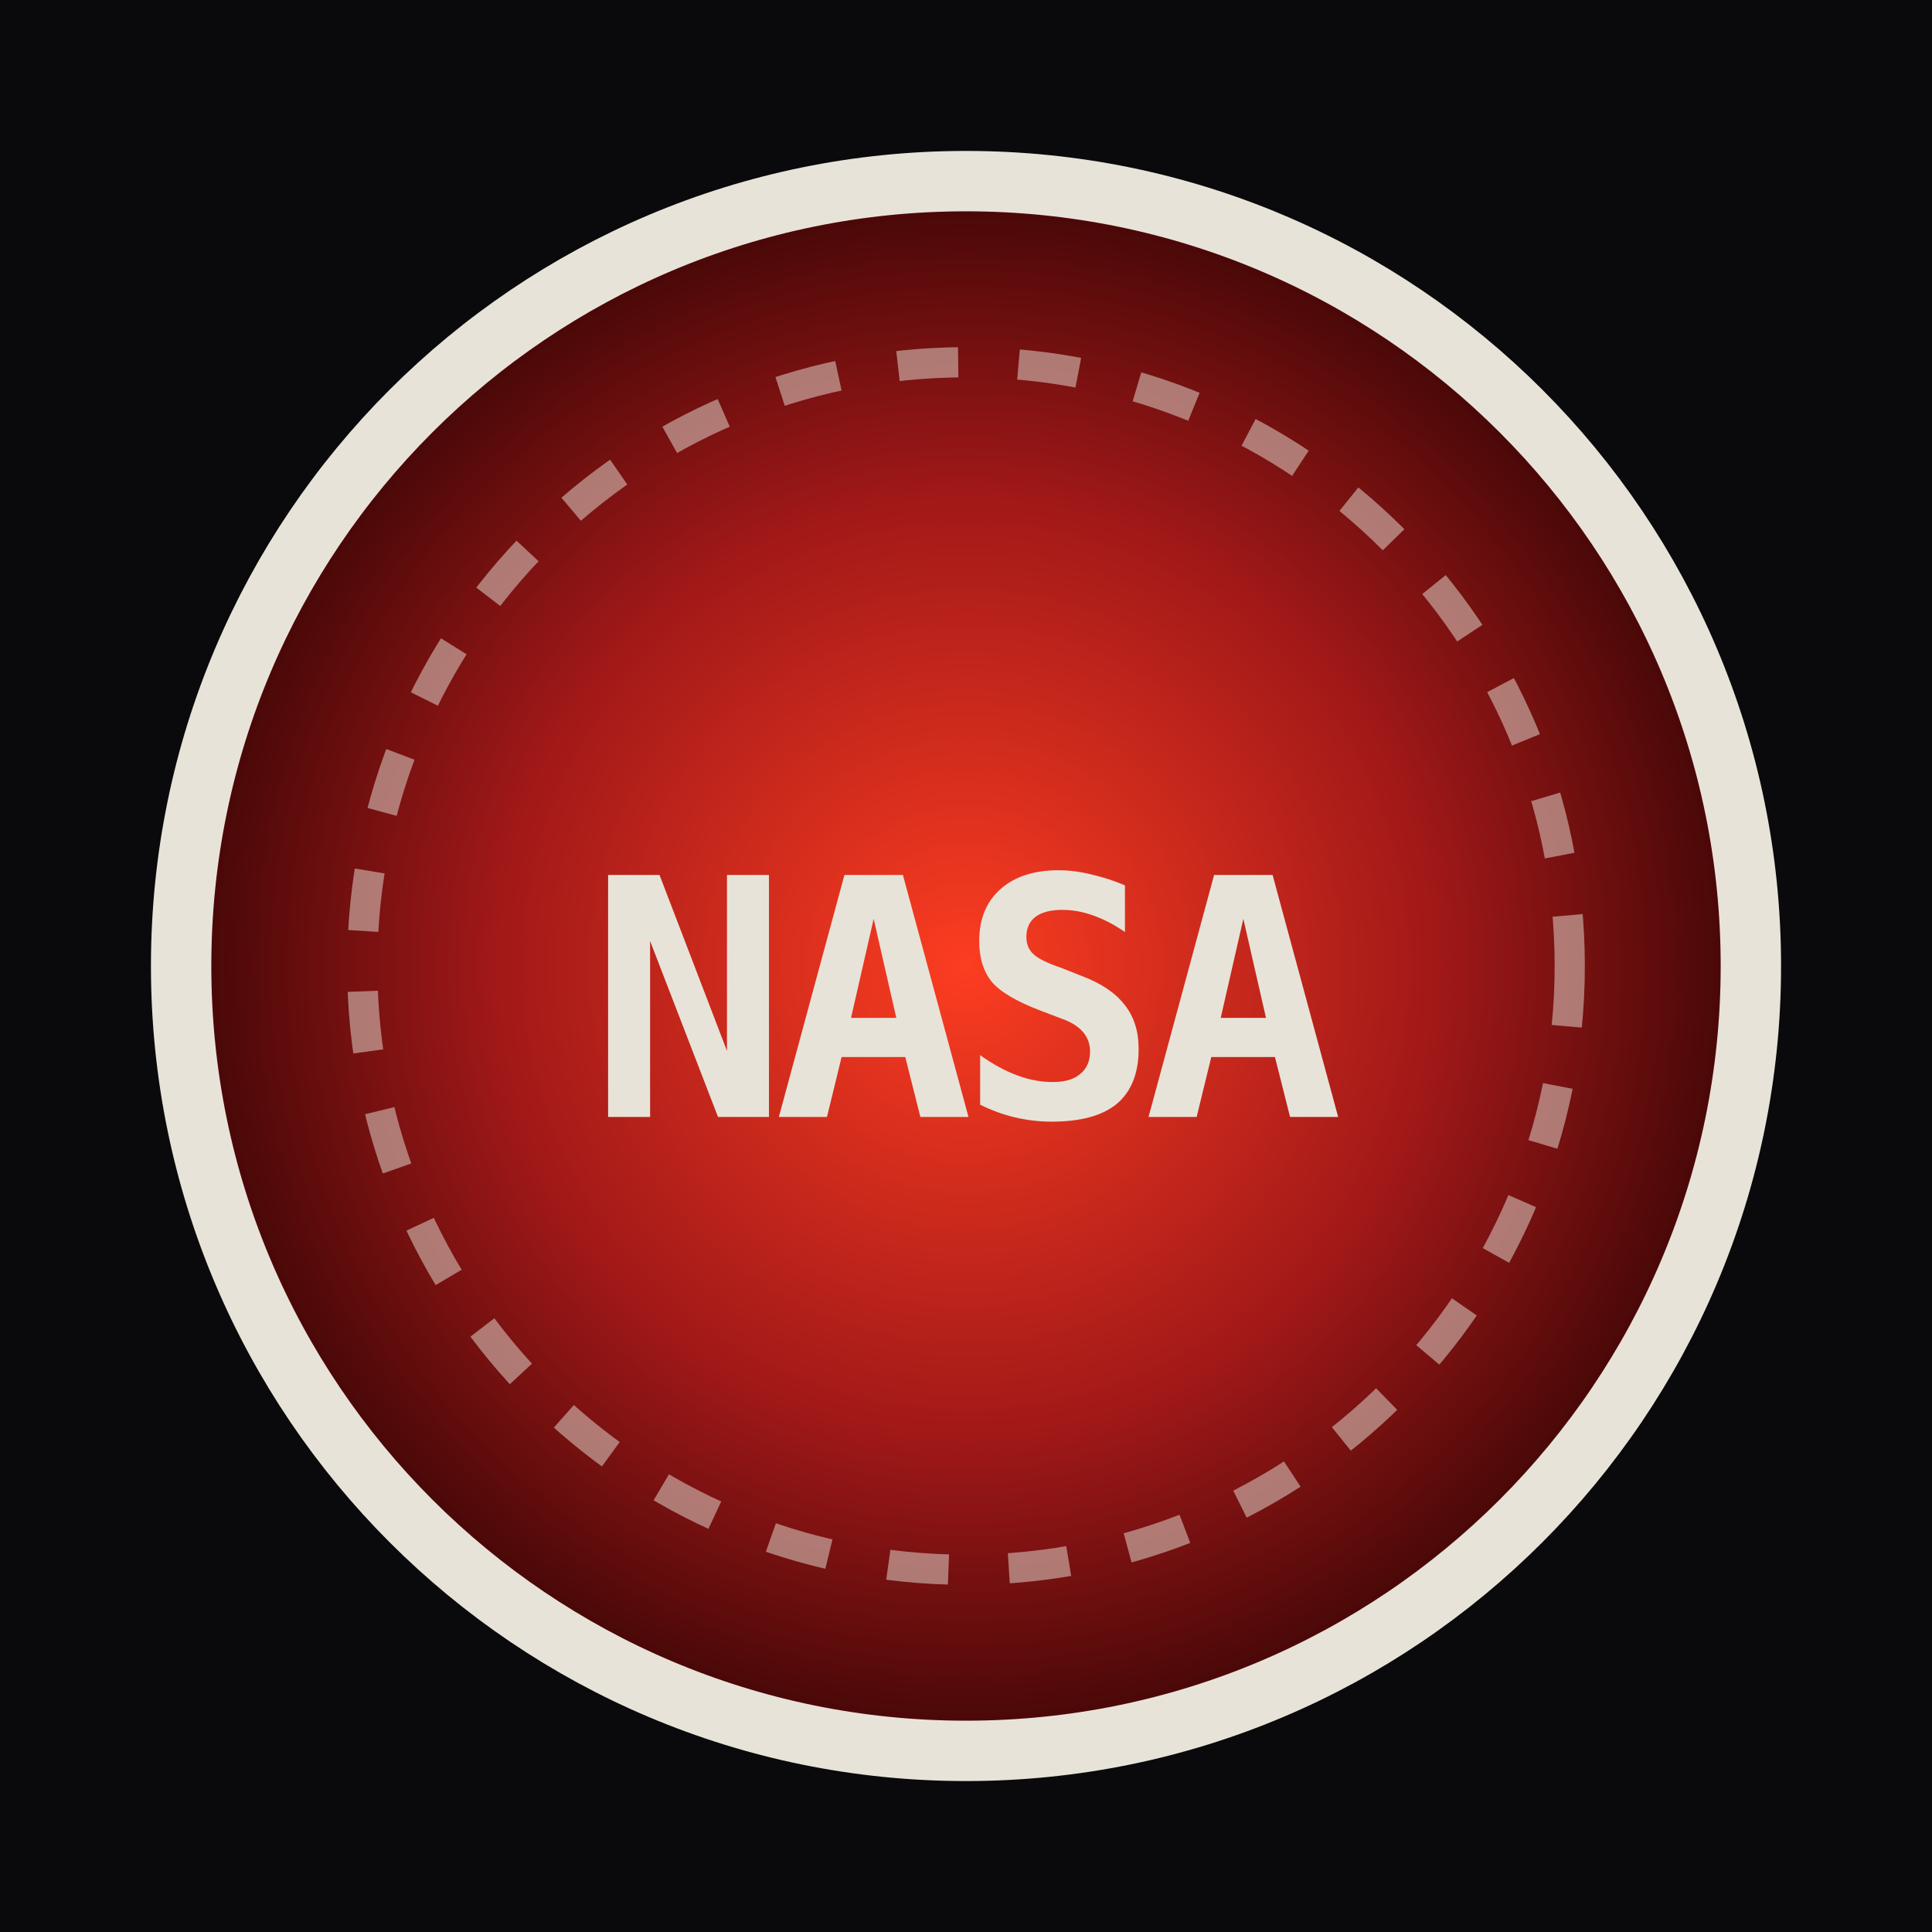
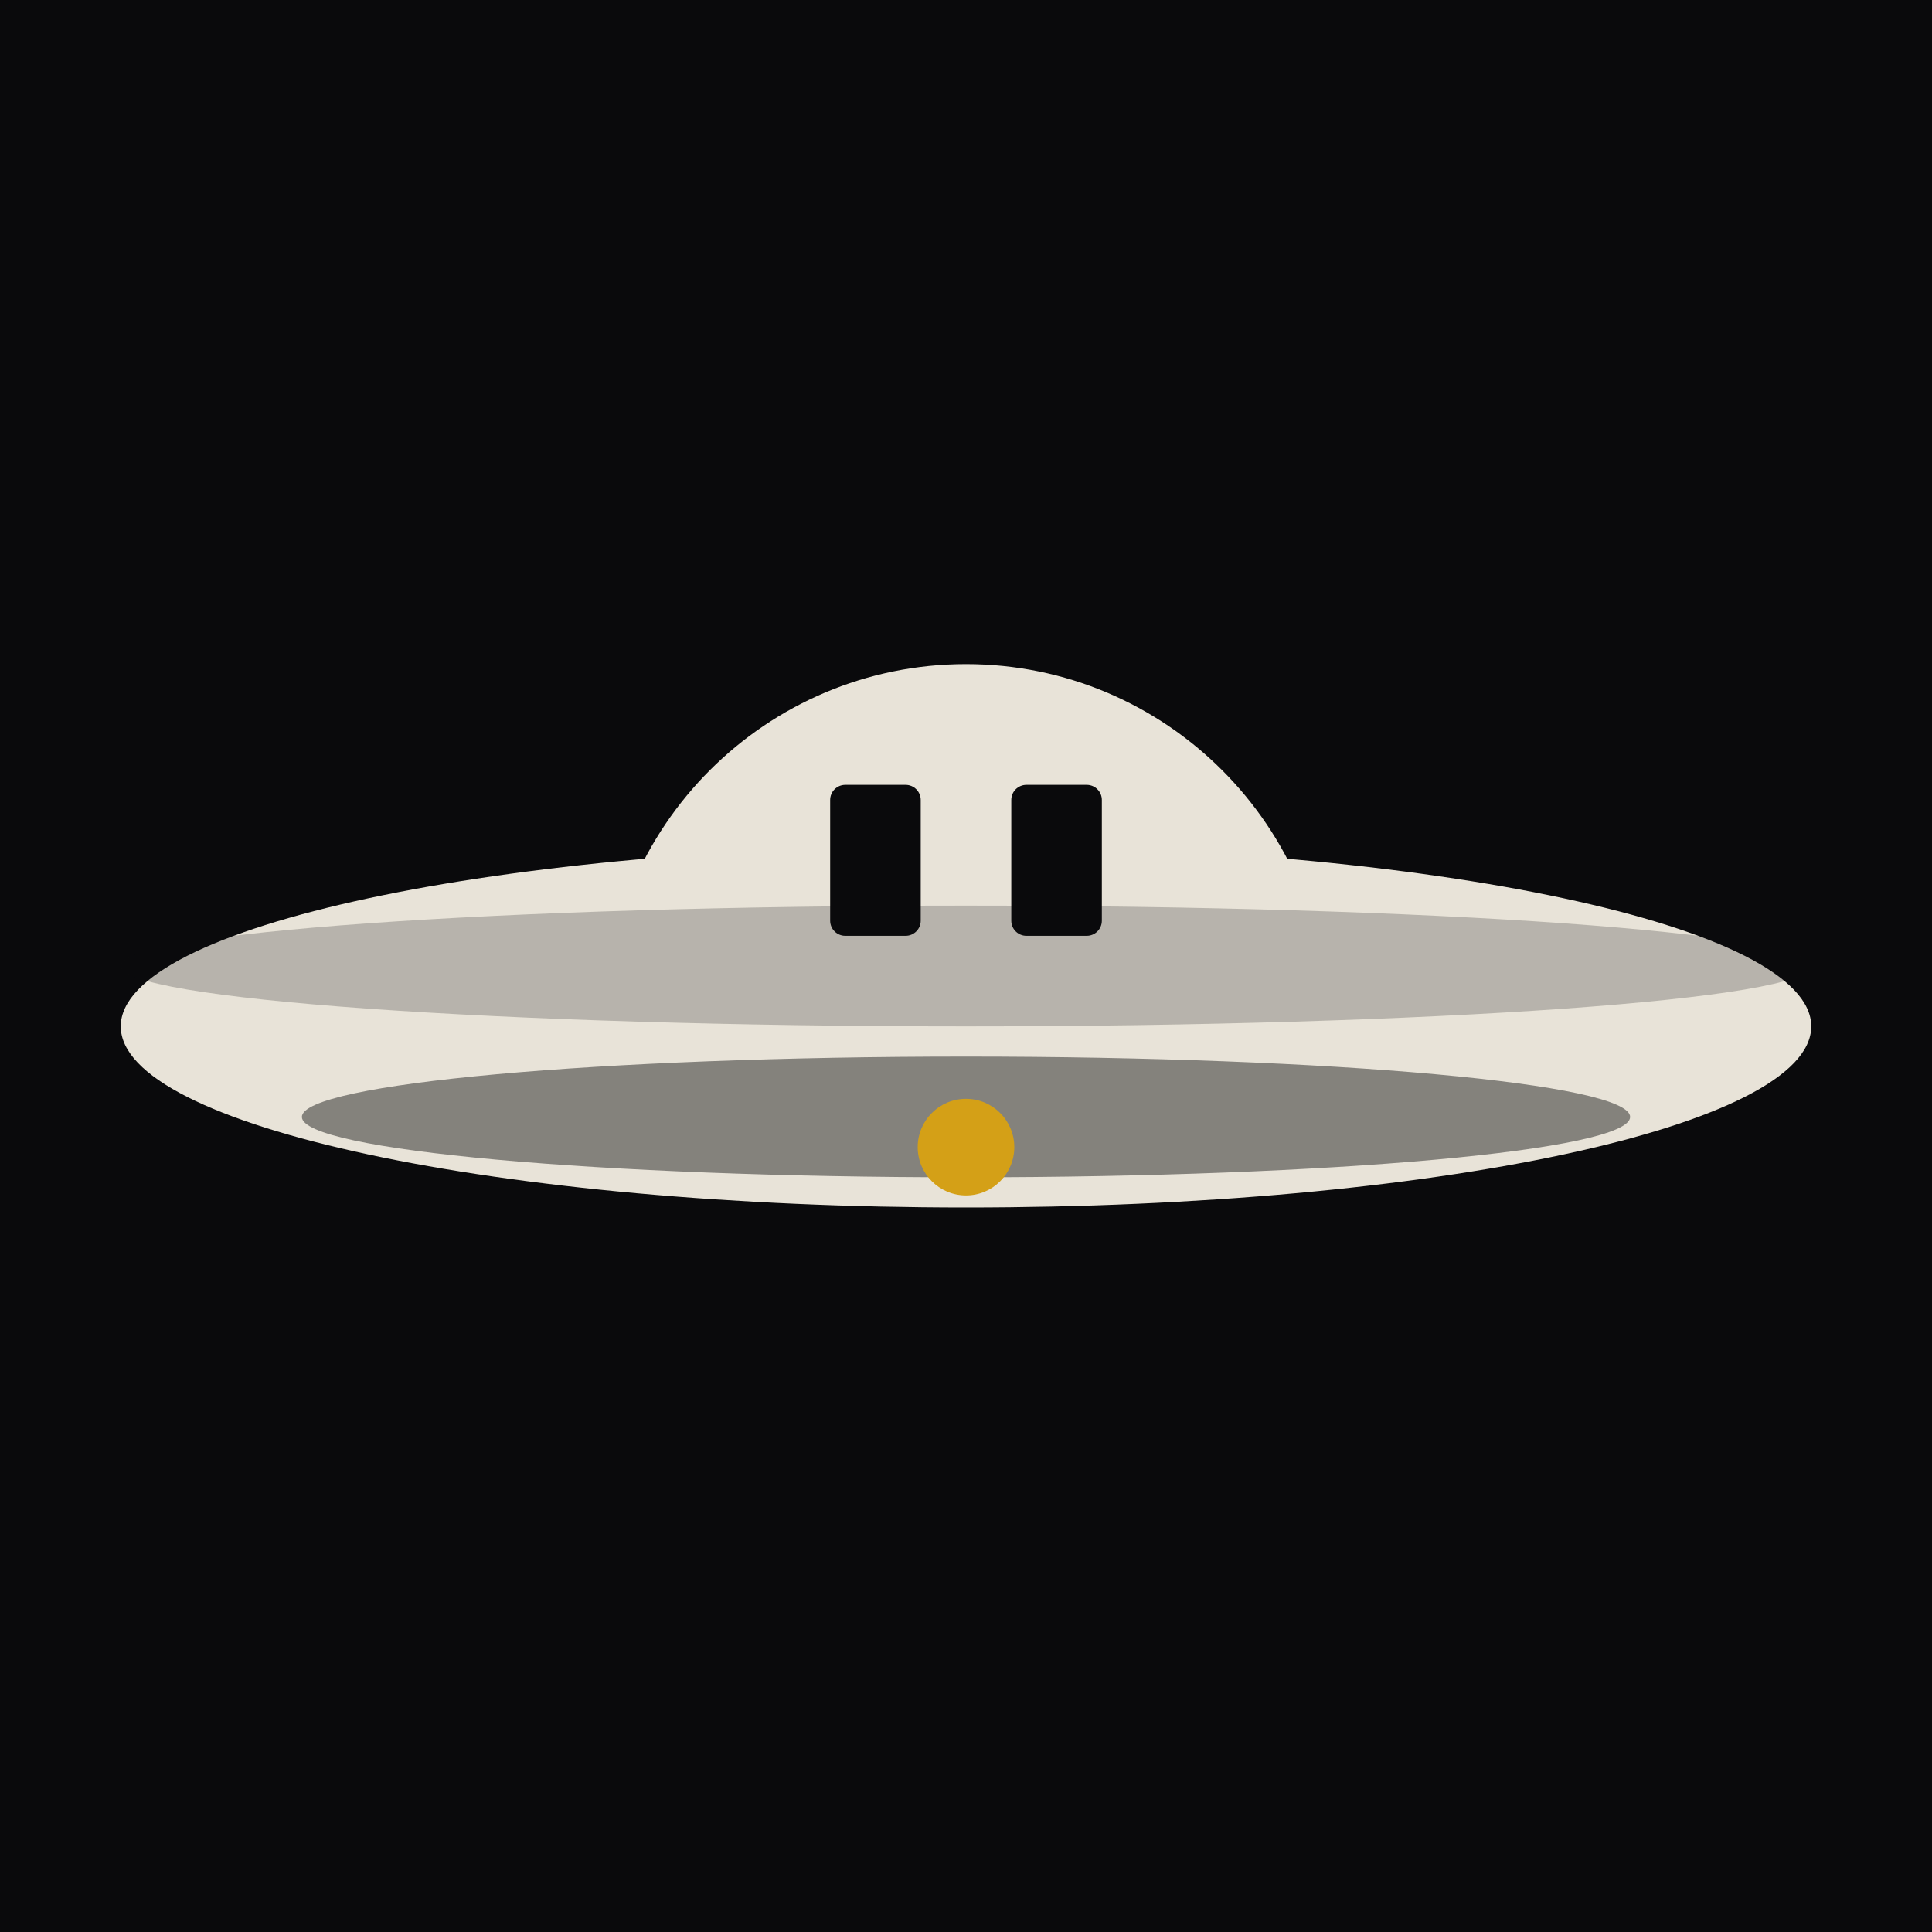
<svg xmlns="http://www.w3.org/2000/svg" viewBox="0 0 64 64">
-   <defs>
-     <radialGradient id="g" cx="50%" cy="50%" r="50%">
-       <stop offset="0%" stop-color="#fc3d21" />
-       <stop offset="60%" stop-color="#a01818" />
-       <stop offset="100%" stop-color="#400606" />
-     </radialGradient>
-   </defs>
  <rect width="64" height="64" fill="#0a0a0c" />
-   <circle cx="32" cy="32" r="26" fill="url(#g)" stroke="#e8e3d8" stroke-width="2" />
-   <circle cx="32" cy="32" r="20" fill="none" stroke="#e8e3d8" stroke-width="1" stroke-dasharray="2 2" opacity="0.5" />
-   <text x="32" y="37" font-family="ui-monospace,Consolas,monospace" font-size="11" font-weight="700" text-anchor="middle" fill="#e8e3d8" letter-spacing="-0.5">NASA</text>
+   <ellipse cx="32" cy="34" rx="28" ry="6" fill="#e8e3d8" />
+   <path d="M 20 34 A 12 12 0 0 1 44 34 Z" fill="#e8e3d8" />
+   <ellipse cx="32" cy="32" rx="28" ry="2" fill="#0a0a0c" opacity="0.22" />
+   <ellipse cx="32" cy="37" rx="22" ry="2" fill="#0a0a0c" opacity="0.45" />
+   <rect x="27.5" y="26" width="3" height="5" rx="0.5" fill="#0a0a0c" />
+   <rect x="33.5" y="26" width="3" height="5" rx="0.5" fill="#0a0a0c" />
+   <circle cx="32" cy="38" r="1.6" fill="#d4a017" />
</svg>
